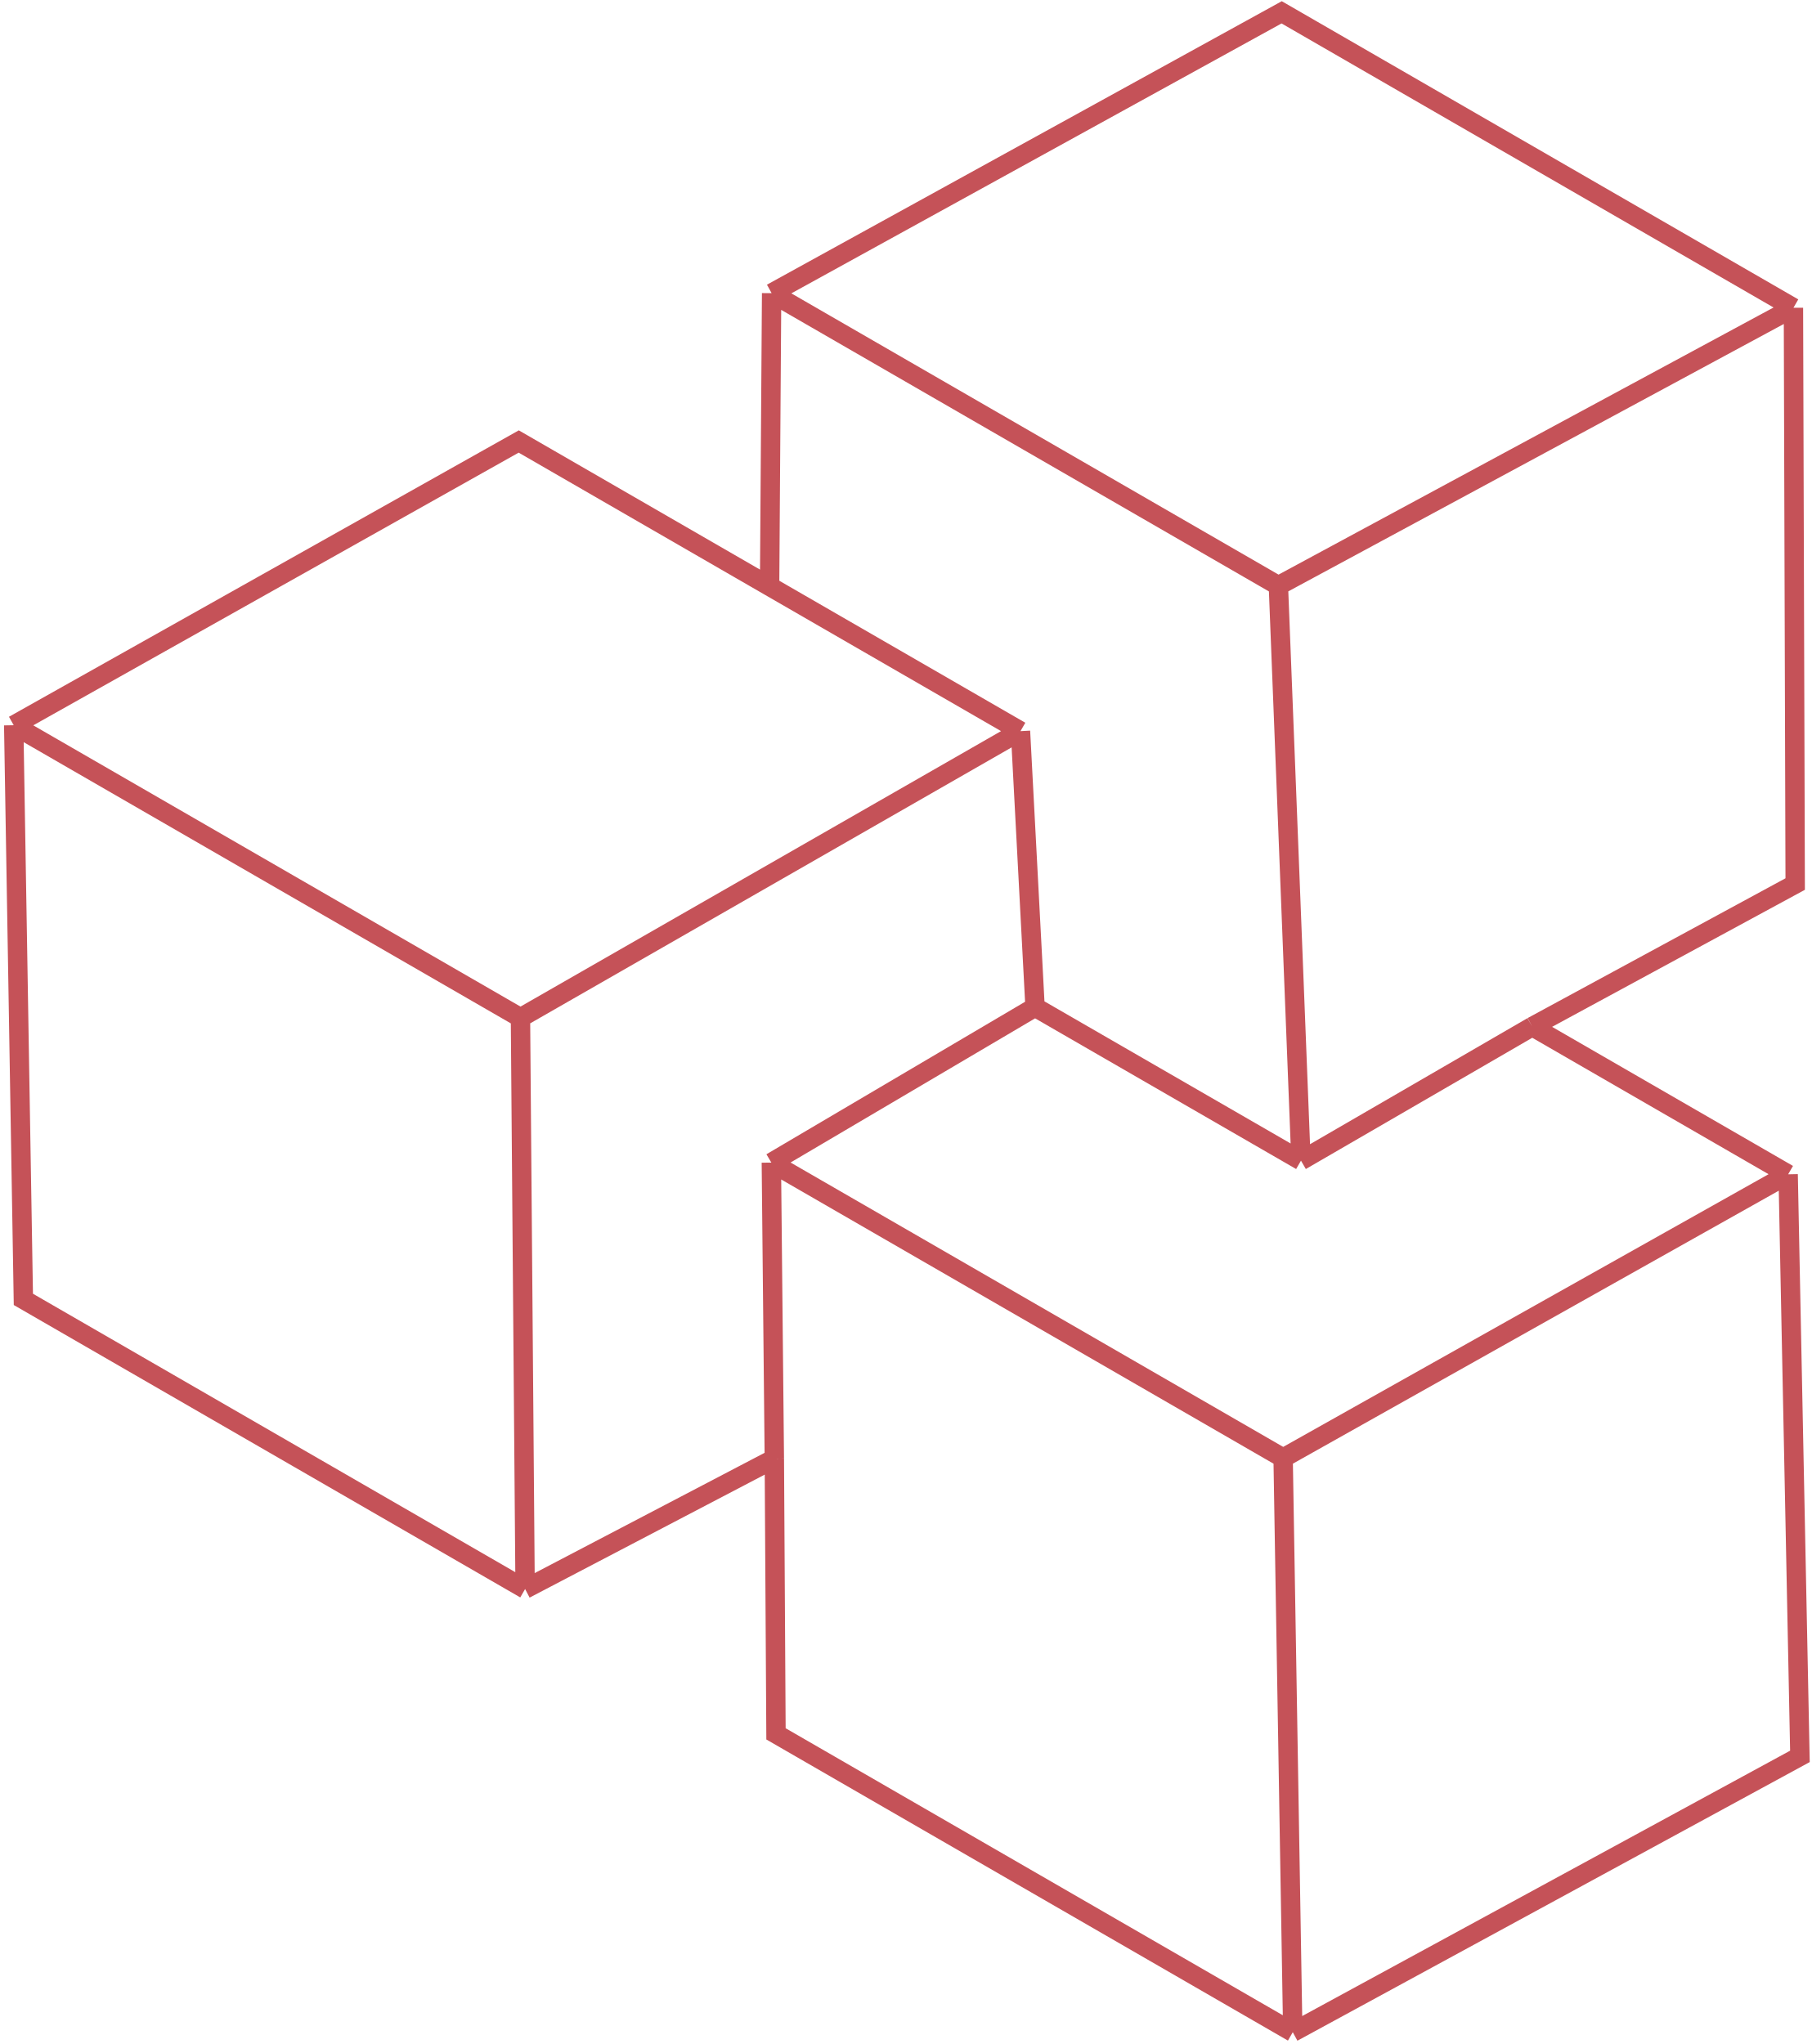
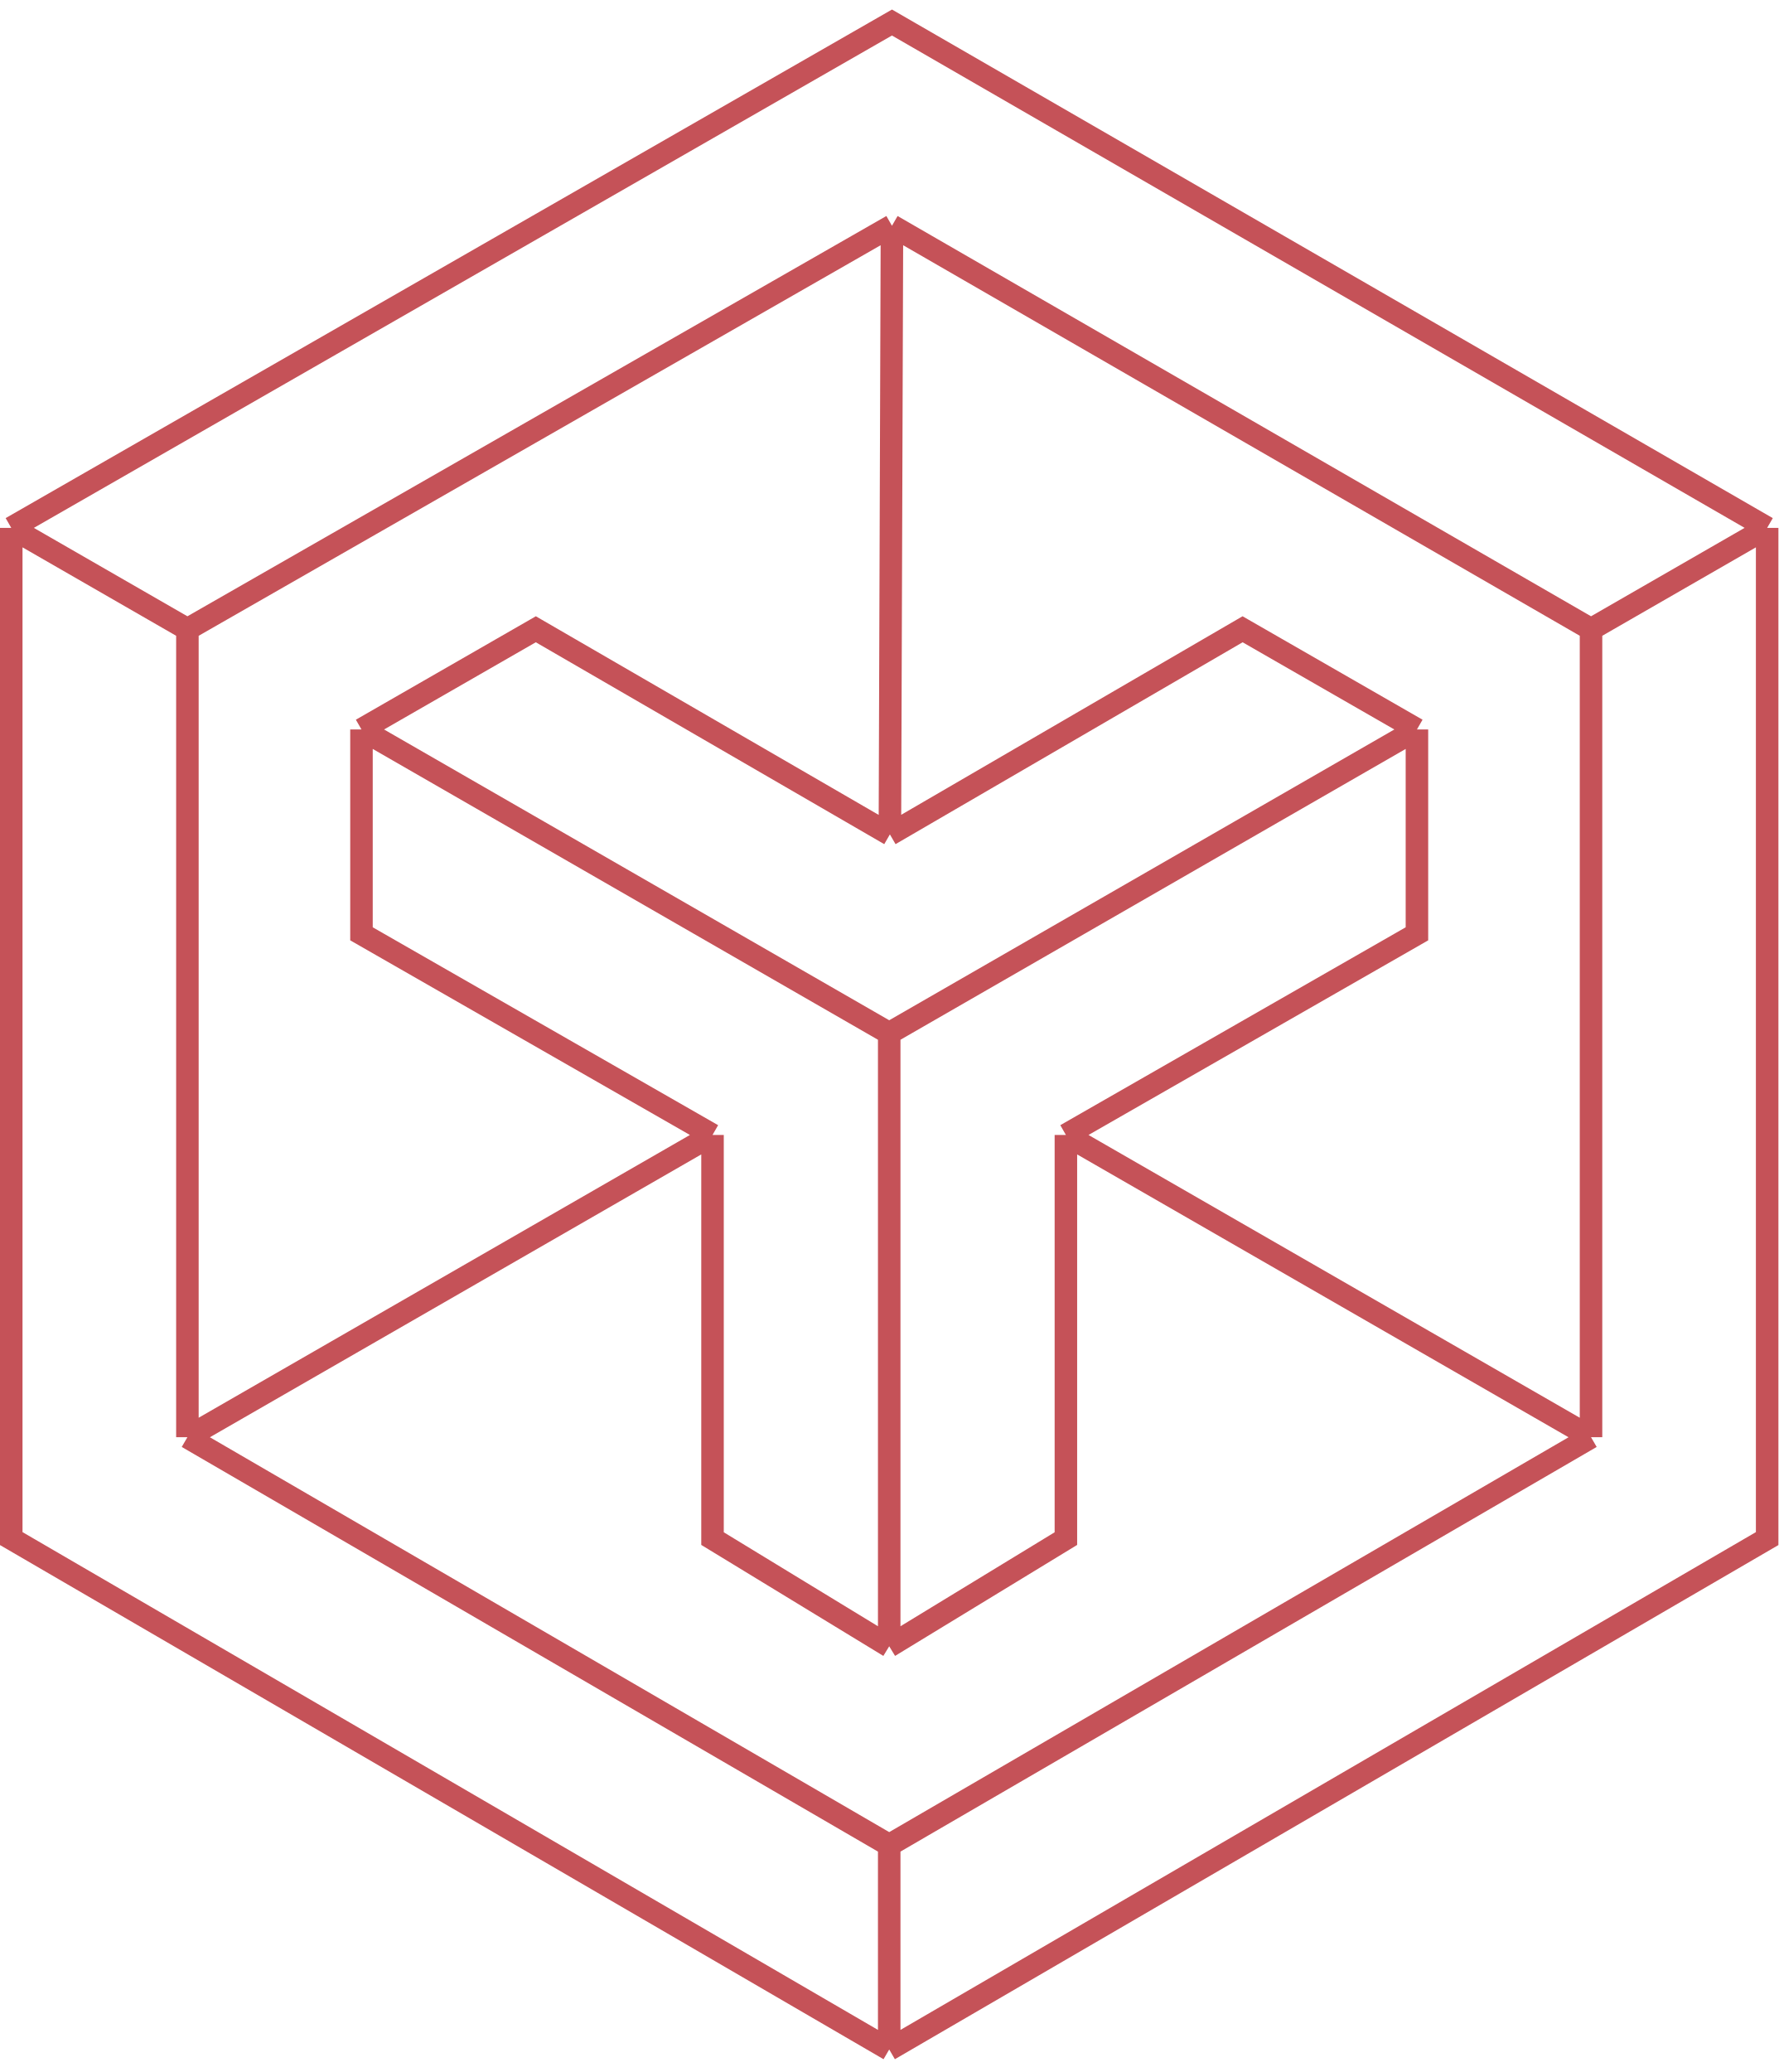
- <svg xmlns="http://www.w3.org/2000/svg" width="187" height="211" viewBox="0 0 187 211" fill="none">
-   <path d="M1.415 74.864L2.412 134.134L54.201 164.034M1.415 74.864L53.542 45.575L79.436 60.525M1.415 74.864L53.722 105.063M133.438 209.782L185.784 181.309L184.568 121.223M133.438 209.782L80.096 178.984L79.925 150.575M133.438 209.782L132.441 150.512M185.114 31.771L132.29 1.272L79.645 30.263M185.114 31.771L185.295 91.259L158.155 105.973M185.114 31.771L131.952 60.462M184.568 121.223L132.441 150.512M184.568 121.223L158.155 105.973M79.436 60.525L79.645 30.263M79.436 60.525L105.331 75.475M79.645 30.263L131.952 60.462M54.201 164.034L79.925 150.575M54.201 164.034L53.722 105.063M79.925 150.575L79.617 120.014M79.617 120.014L132.441 150.512M79.617 120.014L106.836 103.965M158.155 105.973L134.284 119.812M131.952 60.462L134.284 119.812M134.284 119.812L106.836 103.965M106.836 103.965L105.331 75.475M105.331 75.475L53.722 105.063" stroke="#C55258" stroke-width="2" />
+ <svg xmlns="http://www.w3.org/2000/svg" width="158" height="184" viewBox="0 0 158 184" fill="none">
+   <path d="M1 46.877V136.632L78.984 182M1 46.877L79.228 2L156.967 46.877M1 46.877L16.646 55.881M78.984 182L156.967 136.632V46.877M78.984 182V163.853M156.967 46.877L141.322 55.881M78.984 91.755L125.859 64.779M78.984 91.755V146.196M78.984 91.755L32.108 64.779M79.228 20.049L16.646 55.881M79.228 20.049L141.322 55.881M79.228 20.049L79.044 74.098M16.646 55.881V127.629M16.646 127.629L78.984 163.853M16.646 127.629L31.409 119.133L63.289 100.787M141.322 55.881V127.629M141.322 127.629L78.984 163.853M141.322 127.629L94.678 100.787M125.859 64.779V82.926L94.678 100.787M125.859 64.779L110.373 55.881L79.044 74.098M94.678 100.787V136.632L78.984 146.196M78.984 146.196L63.289 136.632V100.787M63.289 100.787L32.108 82.926V64.779M32.108 64.779L47.594 55.881L79.044 74.098" stroke="#C55258" stroke-width="2" />
</svg>
